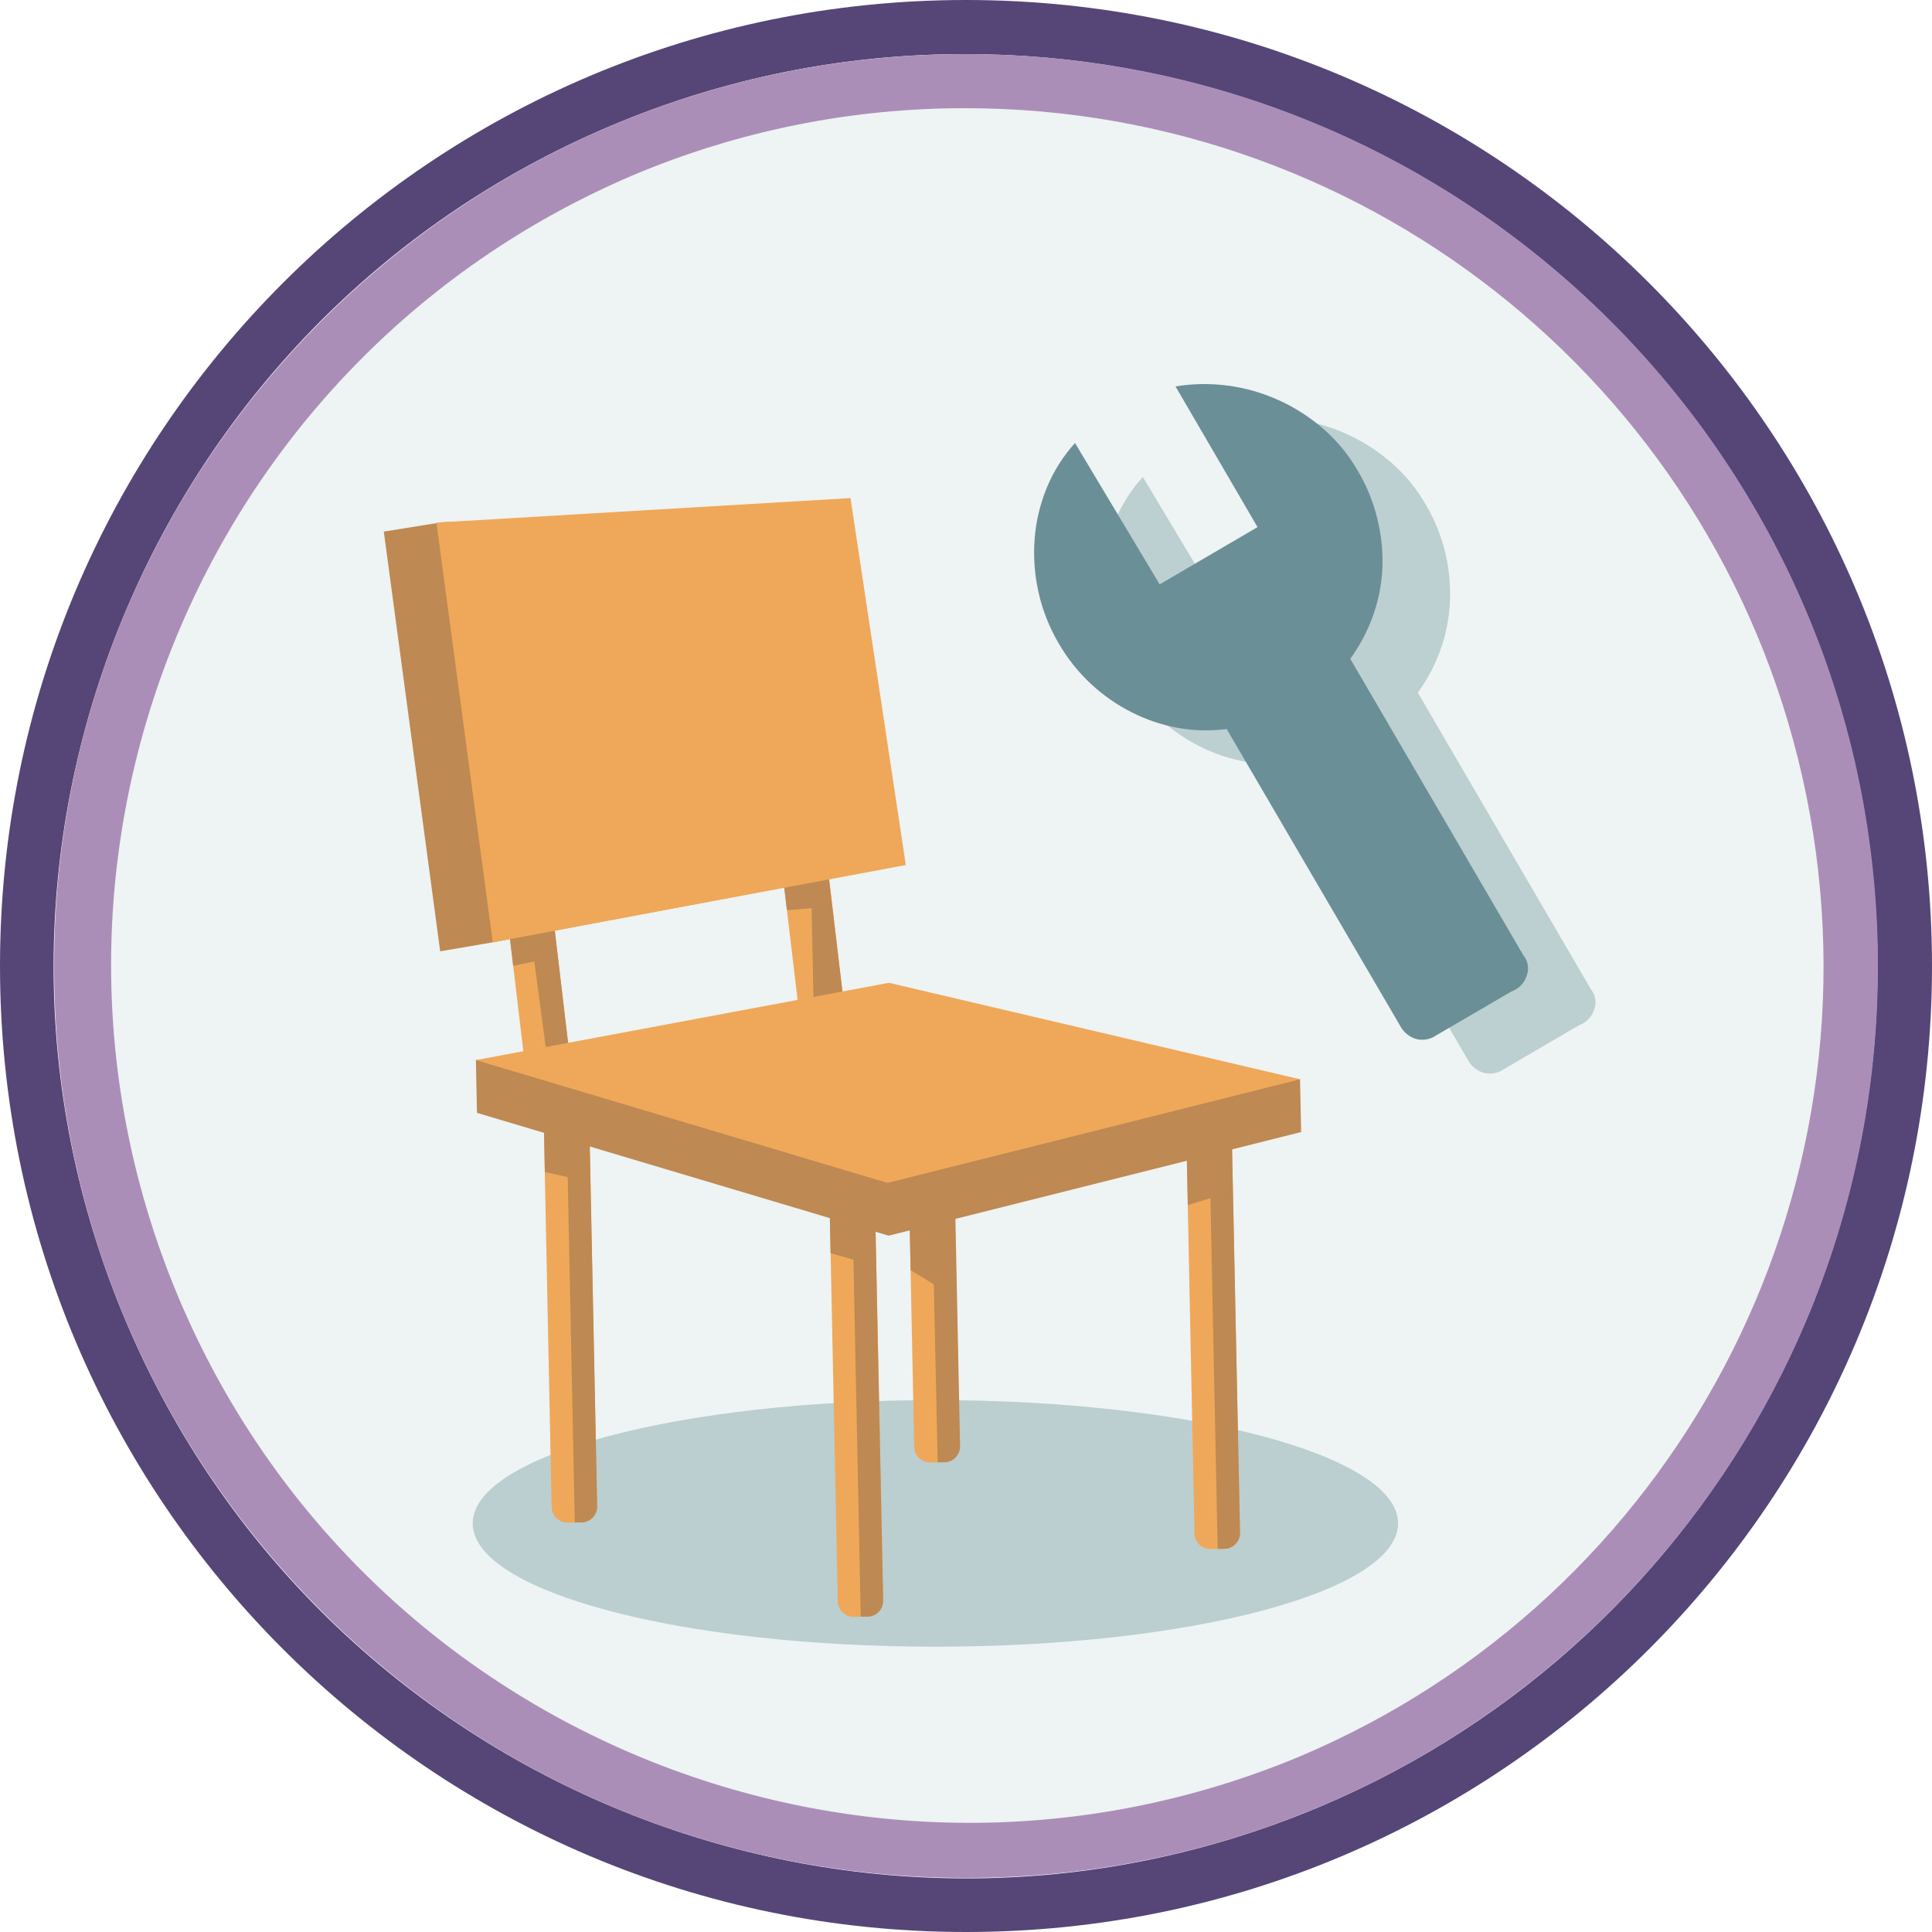
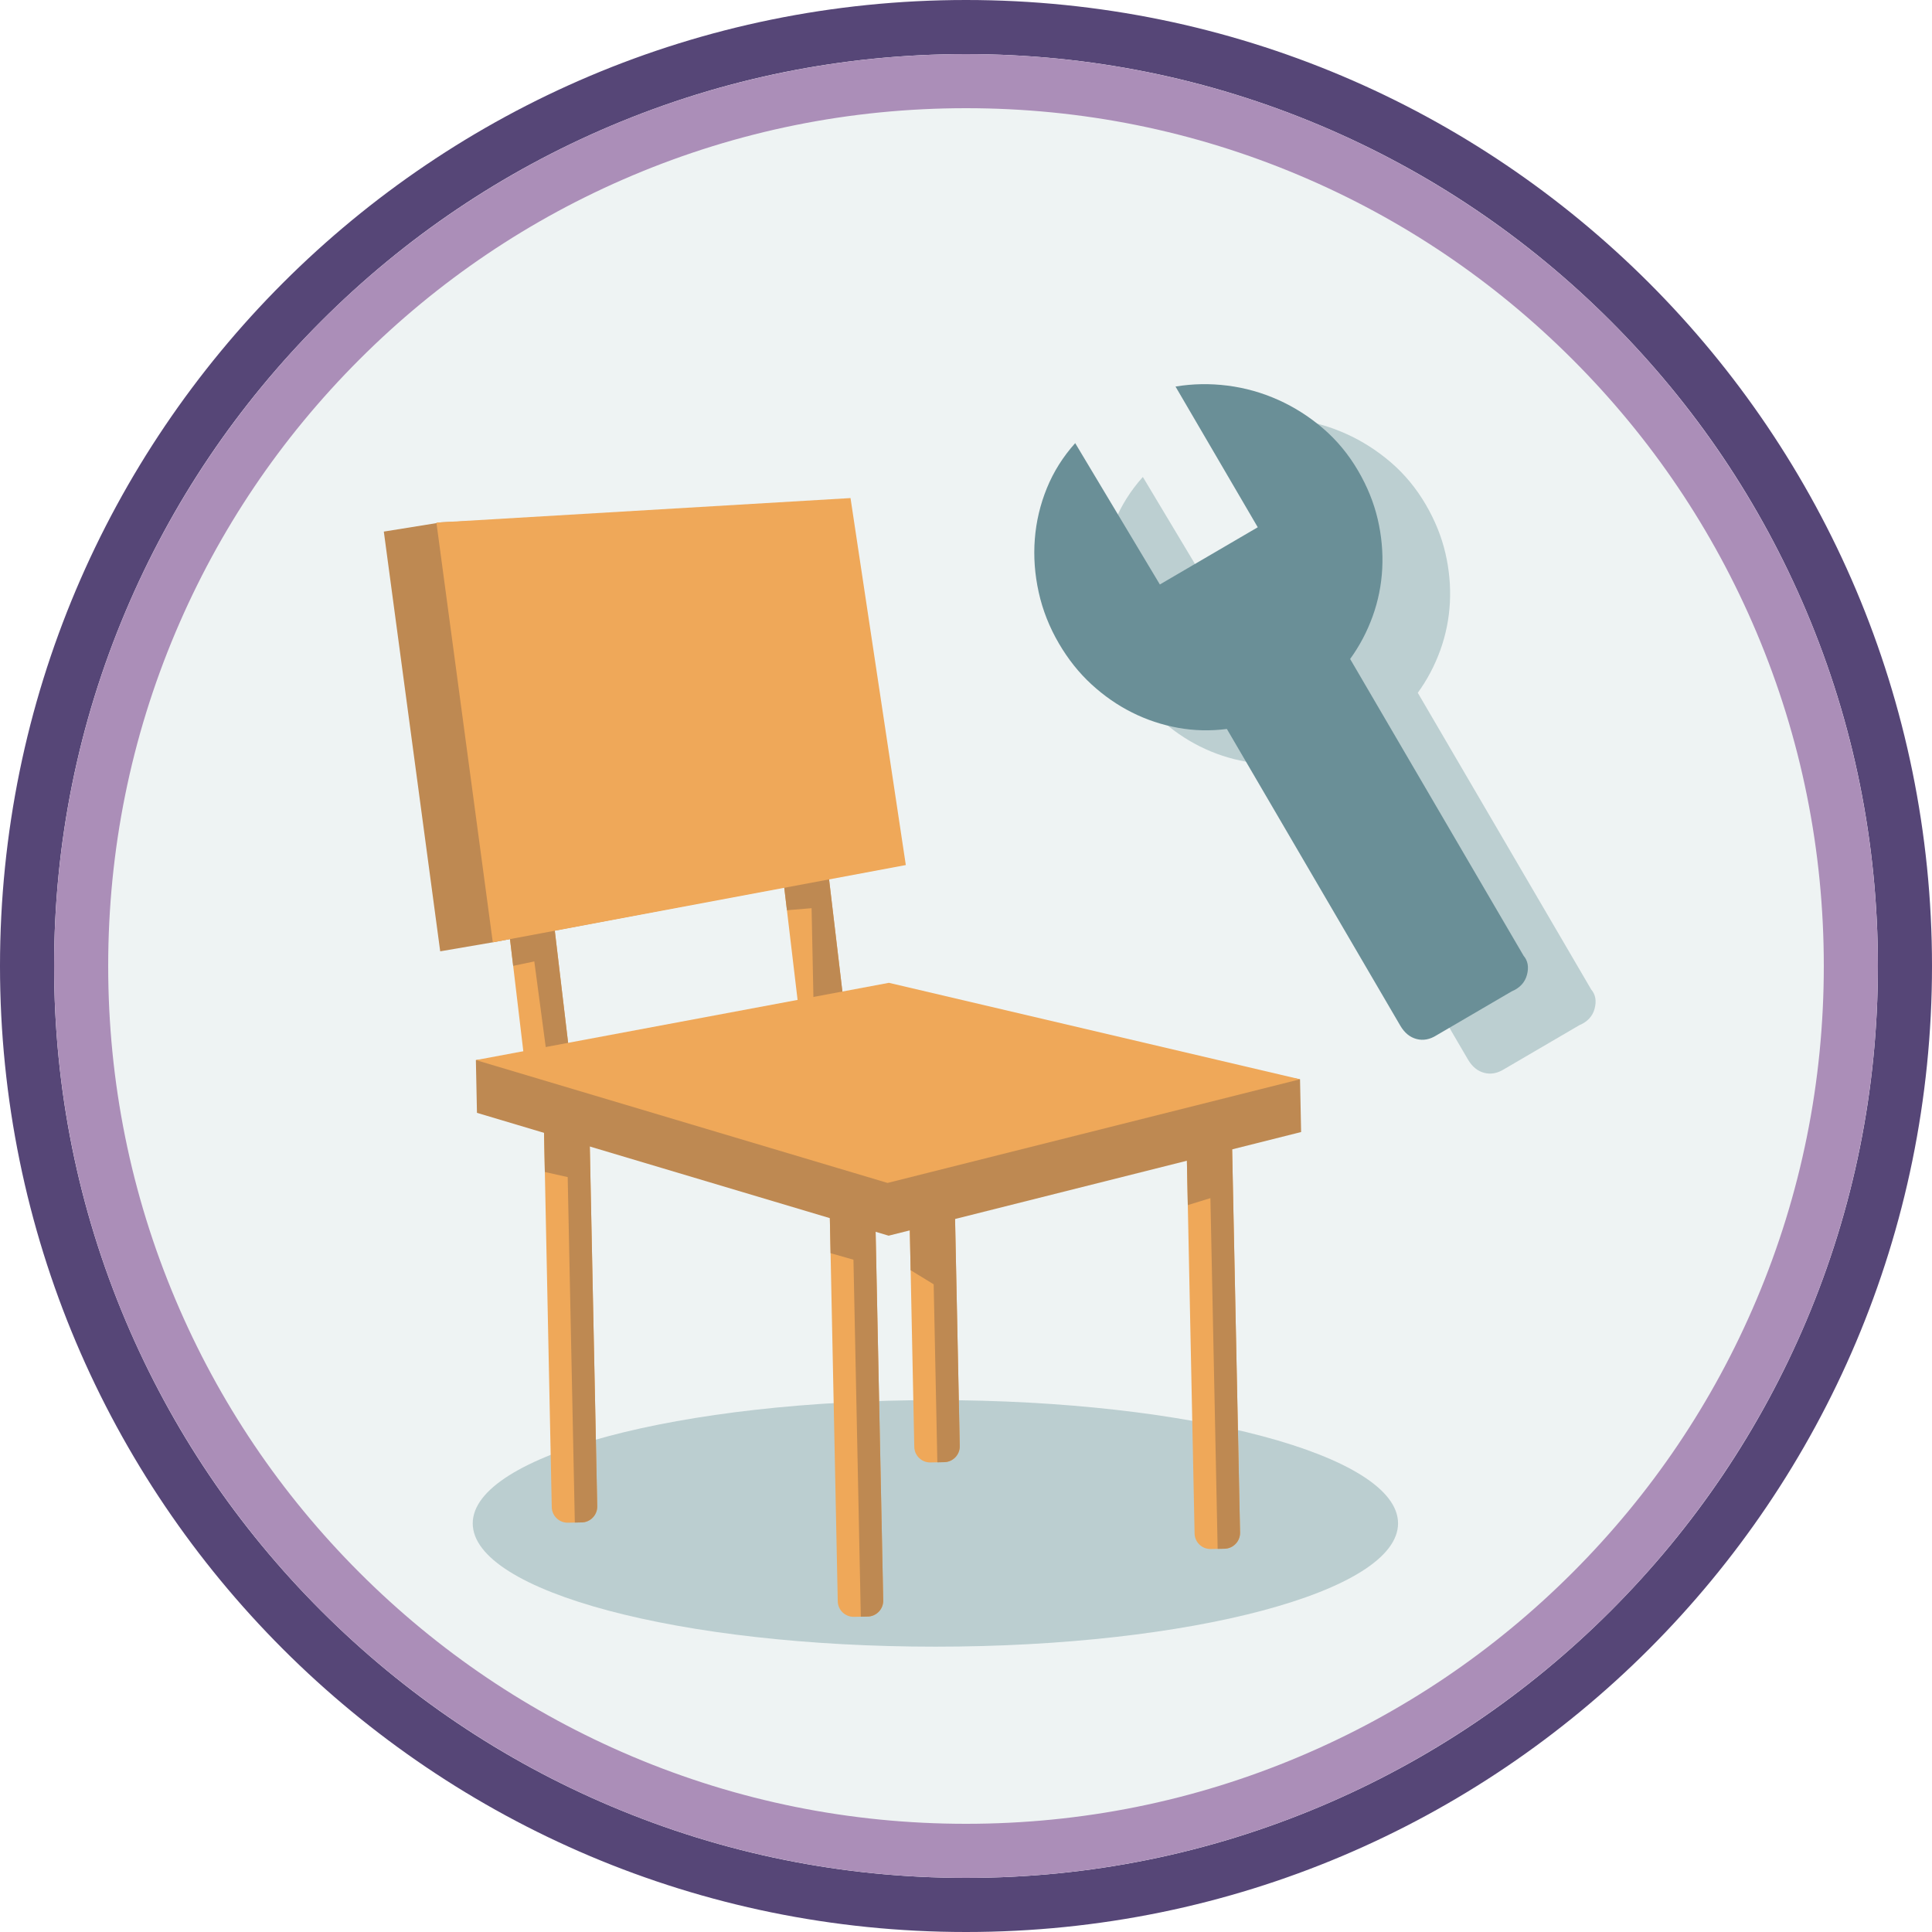
- <svg xmlns="http://www.w3.org/2000/svg" id="Graphics" x="0px" y="0px" width="500px" height="500px" viewBox="0 0 500 500" enable-background="new 0 0 500 500" xml:space="preserve">
-   <defs>
-     <style>.cls-1{fill:#564677;}.cls-2{fill:#eef3f3;}.cls-3{fill:#ab8eb8;}.cls-4{fill:#bbced0;}.cls-5{fill:#efa859;}.cls-6{fill:#be8952;}.cls-7{fill:#bccfd1;}.cls-8{fill:#6a8f97;}</style>
-   </defs>
-   <path class="cls-1" d="M250.24,14A236.07,236.07,0,0,1,342.1,467.46,236.06,236.06,0,0,1,158.38,32.54,234.51,234.51,0,0,1,250.24,14m0-14C112.17,0,.24,111.93.24,250s111.93,250,250,250,250-111.93,250-250S388.31,0,250.24,0h0Z" transform="translate(-0.24)" />
-   <path class="cls-2" d="M250.24,479A229,229,0,0,1,88.32,88.08,229,229,0,1,1,412.16,411.92,227.5,227.5,0,0,1,250.24,479Z" transform="translate(-0.24)" />
-   <path class="cls-3" d="M250.24,28a222.06,222.06,0,0,1,86.4,426.56A222.06,222.06,0,0,1,163.84,45.44,220.58,220.58,0,0,1,250.24,28m0-14c-130.33,0-236,105.67-236,236s105.67,236,236,236,236-105.67,236-236S380.57,14,250.24,14h0Z" transform="translate(-0.24)" />
-   <path class="cls-4" d="M242.32,426.16c66.12,0,119.73-14.29,119.73-31.91s-53.61-31.9-119.73-31.9-119.74,14.28-119.74,31.9,53.61,31.91,119.74,31.91" transform="translate(-0.24)" />
-   <path class="cls-5" d="M228.82,414.18a4.11,4.11,0,0,1-4,4.18l-3.58.07a4.11,4.11,0,0,1-4.18-4l-2.14-103.88a4.11,4.11,0,0,1,4-4.18l3.58-.07a4.11,4.11,0,0,1,4.18,4ZM319,292.75a4.11,4.11,0,0,0-4.18-4l-3.58.07a4.11,4.11,0,0,0-4,4.18l2.14,103.88a4.11,4.11,0,0,0,4.18,4l3.58-.07a4.11,4.11,0,0,0,4-4.18Zm-166.36-6.81a4.11,4.11,0,0,0-4.18-4l-3.58.07a4.11,4.11,0,0,0-4,4.18L143,390.06a4.11,4.11,0,0,0,4.18,4l3.58-.07a4.11,4.11,0,0,0,4-4.18Zm93.82-15.59a4.11,4.11,0,0,0-4.18-4l-3.58.07a4.11,4.11,0,0,0-4,4.18l2.14,103.88a4.11,4.11,0,0,0,4.18,4l3.58-.07a4.11,4.11,0,0,0,4-4.18ZM135.77,173.08a4.11,4.11,0,0,0-4.55-3.58l-3.55.42a4.11,4.11,0,0,0-3.58,4.55l12.25,103.17a4.11,4.11,0,0,0,4.55,3.58l3.55-.42a4.11,4.11,0,0,0,3.58-4.55Zm71.93-5.26a4.11,4.11,0,0,0-4.55-3.58l-3.55.42a4.11,4.11,0,0,0-3.58,4.55l12.25,103.17a4.11,4.11,0,0,0,4.55,3.58l3.55-.42A4.11,4.11,0,0,0,220,271Z" transform="translate(-0.24)" />
-   <path class="cls-6" d="M222.49,306.3l-3.58.07a4.11,4.11,0,0,0-4,4.18l0.28,13.77,5.92,1.69L223,418.4l1.79,0a4.11,4.11,0,0,0,4-4.18l-2.14-103.88A4.11,4.11,0,0,0,222.49,306.3Z" transform="translate(-0.24)" />
-   <path class="cls-6" d="M234.84,276.83l1.07,51.9,6,3.65,1,46.06,1.79,0a4.11,4.11,0,0,0,4-4.18l-2-97.93Z" transform="translate(-0.24)" />
-   <path class="cls-6" d="M314.84,288.74l-3.58.07a4.11,4.11,0,0,0-4,4.18l0.39,18.88,5.85-1.8,1.87,90.77,1.79,0a4.11,4.11,0,0,0,4-4.18L319,292.75A4.11,4.11,0,0,0,314.84,288.74Z" transform="translate(-0.24)" />
-   <path class="cls-6" d="M152.66,285.94a4.11,4.11,0,0,0-4.18-4l-3.58.07a4.11,4.11,0,0,0-4,4.18l0.35,17.12,5.91,1.32L149,394l1.79,0a4.11,4.11,0,0,0,4-4.18Z" transform="translate(-0.24)" />
-   <path class="cls-6" d="M140.89,281.22l2-.24-3.42.15A4.05,4.05,0,0,0,140.89,281.22Z" transform="translate(-0.24)" />
-   <polygon class="cls-6" points="132.81 249.97 138.28 248.81 141.91 276.05 147.59 274.65 139.13 203.42 127.56 205.76 132.81 249.97" />
-   <polygon class="cls-6" points="198.42 191.43 203.66 235.57 210.04 235.04 210.63 263.59 218.8 263.27 209.99 189.09 198.42 191.43" />
-   <polygon class="cls-6" points="336.73 292.97 229.98 319.79 123.44 288 123.16 274.35 230.19 261.18 336.45 279.32 336.73 292.97" />
-   <polygon class="cls-5" points="336.45 279.32 229.7 306.14 123.16 274.35 230.05 254.35 336.45 279.32" />
-   <polygon class="cls-6" points="206.5 131.23 114.29 135.17 99.33 137.58 113.92 246.2 127.53 243.87 220.81 226.2 206.5 131.23" />
-   <polygon class="cls-5" points="220.11 128.9 112.94 135.25 127.53 243.87 234.42 223.87 220.11 128.9" />
-   <path class="cls-7" d="M412,256.09a5.14,5.14,0,0,1,.89,4.92,6.32,6.32,0,0,1-4,4.32l-19.4,11.34a6.39,6.39,0,0,1-5.2,1,6.89,6.89,0,0,1-4.21-3.45l-44.89-76.79a41,41,0,0,1-12.66-.3,43.85,43.85,0,0,1-11.87-4,45.76,45.76,0,0,1-10.49-7.28,45.06,45.06,0,0,1-8.45-10.59A45.63,45.63,0,0,1,286.56,162a46.6,46.6,0,0,1-1-13.75,43.7,43.7,0,0,1,3.12-13.18A39.89,39.89,0,0,1,296,123.43L317.92,160l25.33-14.81L322,108.79a46.55,46.55,0,0,1,26.58,3.45,47.87,47.87,0,0,1,11.63,7.41,42.66,42.66,0,0,1,9,10.92,45.26,45.26,0,0,1,5.09,12.56,45.83,45.83,0,0,1,1.17,12.79A42.74,42.74,0,0,1,373,168.26a44.39,44.39,0,0,1-5.83,11Z" transform="translate(-0.24)" />
-   <path class="cls-8" d="M394.54,247.33a5.14,5.14,0,0,1,.89,4.92,6.32,6.32,0,0,1-4,4.32L372,267.91a6.39,6.39,0,0,1-5.2,1,6.89,6.89,0,0,1-4.21-3.45l-44.89-76.79a41,41,0,0,1-12.66-.3,43.85,43.85,0,0,1-11.87-4,45.76,45.76,0,0,1-10.49-7.28,45.06,45.06,0,0,1-8.45-10.59,45.63,45.63,0,0,1-5.23-13.27,46.6,46.6,0,0,1-1-13.75,43.7,43.7,0,0,1,3.12-13.18,39.89,39.89,0,0,1,7.33-11.65l21.91,36.58,25.33-14.81L304.46,100A46.55,46.55,0,0,1,331,103.49a47.87,47.87,0,0,1,11.63,7.41,42.66,42.66,0,0,1,9,10.92,45.26,45.26,0,0,1,5.09,12.56A45.83,45.83,0,0,1,358,147.16a42.74,42.74,0,0,1-2.48,12.34,44.39,44.39,0,0,1-5.83,11Z" transform="translate(-0.24)" />
+ <svg xmlns="http://www.w3.org/2000/svg" version="1.1" id="Graphics" x="0px" y="0px" viewBox="0 0 500 500" enable-background="new 0 0 500 500" xml:space="preserve">
+   <g>
+     <g>
+       <g>
+         <g>
+           <path fill="#564677" d="M250,14c31.866,0,62.771,6.238,91.857,18.54c28.101,11.886,53.341,28.904,75.02,50.583      c21.678,21.678,38.697,46.919,50.583,75.02C479.762,187.229,486,218.134,486,250c0,31.866-6.238,62.771-18.54,91.857      c-11.886,28.101-28.904,53.341-50.583,75.02c-21.678,21.678-46.919,38.697-75.02,50.583C312.771,479.762,281.866,486,250,486      s-62.771-6.238-91.857-18.54c-28.101-11.886-53.341-28.904-75.02-50.583c-21.678-21.678-38.697-46.919-50.583-75.02      C20.238,312.771,14,281.866,14,250c0-31.866,6.238-62.771,18.54-91.857c11.886-28.101,28.904-53.341,50.583-75.02      c21.678-21.678,46.919-38.697,75.02-50.583C187.229,20.238,218.134,14,250,14 M250,0C111.93,0,0,111.929,0,250      c0,138.07,111.93,250,250,250s250-111.93,250-250C500,111.929,388.07,0,250,0L250,0z" />
+         </g>
+         <g>
+           <path fill="#EEF3F3" d="M250,479c-61.165,0-118.67-23.821-161.924-67.075C44.821,368.67,21,311.165,21,250      c0-61.164,23.821-118.67,67.076-161.924S188.836,21,250,21c61.165,0,118.67,23.821,161.925,67.076      C455.179,131.33,479,188.836,479,250c0,61.165-23.821,118.67-67.075,161.925C368.67,455.179,311.165,479,250,479z" />
+           <path fill="#AB8EB8" d="M250,28c29.974,0,59.045,5.868,86.405,17.441c26.434,11.181,50.177,27.191,70.57,47.584      s36.403,44.137,47.584,70.57C466.132,190.956,472,220.026,472,250c0,29.974-5.868,59.045-17.441,86.405      c-11.181,26.434-27.191,50.177-47.584,70.57c-20.393,20.393-44.136,36.403-70.57,47.584C309.045,466.132,279.974,472,250,472      c-29.974,0-59.044-5.868-86.404-17.441c-26.434-11.181-50.177-27.191-70.57-47.584c-20.393-20.393-36.403-44.137-47.584-70.57      C33.868,309.045,28,279.974,28,250c0-29.974,5.868-59.044,17.441-86.404c11.181-26.434,27.191-50.177,47.584-70.57      c20.393-20.393,44.137-36.403,70.57-47.584C190.956,33.868,220.026,28,250,28 M250,14C119.669,14,14,119.669,14,250      c0,130.332,105.669,236,236,236c130.332,0,236-105.668,236-236C486,119.669,380.332,14,250,14L250,14z" />
+         </g>
+       </g>
+     </g>
+     <g>
+       <path fill="#BBCED0" d="M242.083,426.158c66.124,0,119.732-14.286,119.732-31.91c0-17.617-53.607-31.901-119.732-31.901    c-66.131,0-119.741,14.284-119.741,31.901C122.341,411.871,175.951,426.158,242.083,426.158" />
+       <g>
+         <g>
+           <path fill="#EFA859" d="M228.579,414.182c0.046,2.253-1.758,4.134-4.011,4.18l-3.577,0.074c-2.253,0.047-4.134-1.758-4.18-4.011      l-2.144-103.876c-0.046-2.253,1.758-4.134,4.011-4.18l3.577-0.074c2.253-0.047,4.134,1.758,4.18,4.011L228.579,414.182z       M318.781,292.752c-0.047-2.253-1.928-4.057-4.18-4.011l-3.577,0.074c-2.253,0.047-4.057,1.928-4.011,4.18l2.144,103.876      c0.046,2.253,1.927,4.057,4.18,4.011l3.577-0.074c2.253-0.047,4.057-1.928,4.011-4.18L318.781,292.752z M152.419,285.943      c-0.046-2.253-1.928-4.057-4.18-4.011l-3.577,0.074c-2.253,0.047-4.057,1.928-4.011,4.18l2.144,103.876      c0.046,2.253,1.928,4.057,4.18,4.011l3.577-0.074c2.253-0.046,4.057-1.927,4.011-4.18L152.419,285.943z M246.24,270.349      c-0.046-2.253-1.928-4.057-4.18-4.011l-3.577,0.074c-2.253,0.046-4.057,1.927-4.011,4.18l2.144,103.876      c0.046,2.253,1.928,4.057,4.18,4.011l3.577-0.074c2.253-0.047,4.057-1.928,4.011-4.18L246.24,270.349z M135.532,173.076      c-0.266-2.237-2.314-3.85-4.551-3.585l-3.552,0.422c-2.237,0.266-3.85,2.314-3.585,4.551l12.251,103.173      c0.266,2.237,2.314,3.85,4.551,3.585l3.552-0.422c2.237-0.266,3.85-2.314,3.585-4.551L135.532,173.076z M207.467,167.819      c-0.266-2.237-2.314-3.85-4.551-3.585l-3.552,0.422c-2.237,0.266-3.85,2.314-3.585,4.551L208.03,272.38      c0.266,2.237,2.314,3.85,4.551,3.585l3.552-0.422c2.237-0.266,3.85-2.314,3.585-4.551L207.467,167.819z" />
+           <g>
+             <path fill="#BE8952" d="M222.255,306.296l-3.577,0.074c-2.253,0.047-4.057,1.927-4.011,4.18l0.284,13.772l5.921,1.688       l1.907,92.39l1.788-0.037c2.253-0.047,4.057-1.927,4.011-4.18l-2.144-103.876C226.389,308.054,224.508,306.249,222.255,306.296       z" />
+             <path fill="#BE8952" d="M234.601,276.826l1.071,51.903l5.962,3.651l0.951,46.062l1.788-0.037       c2.253-0.047,4.057-1.927,4.011-4.18l-2.022-97.931L234.601,276.826z" />
+             <path fill="#BE8952" d="M314.601,288.741l-3.577,0.074c-2.253,0.047-4.057,1.928-4.011,4.18l0.39,18.882l5.849-1.803       l1.874,90.771l1.788-0.037c2.253-0.046,4.057-1.927,4.011-4.18l-2.144-103.876C318.734,290.5,316.853,288.695,314.601,288.741z       " />
+             <path fill="#BE8952" d="M152.419,285.943c-0.046-2.252-1.927-4.057-4.18-4.011l-3.577,0.074       c-2.253,0.047-4.057,1.928-4.011,4.18l0.353,17.123l5.914,1.321l1.846,89.406l1.788-0.037c2.253-0.047,4.057-1.927,4.011-4.18       L152.419,285.943z" />
+             <path fill="#BE8952" d="M140.646,281.221l2.012-0.239l-3.423,0.155C139.686,281.243,140.161,281.279,140.646,281.221z" />
+             <polygon fill="#BE8952" points="132.809,249.965 138.277,248.813 141.912,276.053 147.593,274.65 139.135,203.416        127.56,205.756      " />
+             <polygon fill="#BE8952" points="198.418,191.431 203.659,235.569 210.036,235.04 210.625,263.586 218.801,263.269        209.993,189.091      " />
+           </g>
+         </g>
+         <g>
+           <polygon fill="#BE8952" points="336.729,292.969 229.98,319.794 123.438,288.002 123.156,274.351 230.187,261.178       336.447,279.318     " />
+           <polygon fill="#EFA859" points="336.447,279.318 229.698,306.142 123.156,274.351 230.046,254.352     " />
+         </g>
+         <g>
+           <polygon fill="#BE8952" points="206.505,131.23 114.294,135.167 99.333,137.576 113.925,246.202 127.535,243.873       220.815,226.204     " />
+           <polygon fill="#EFA859" points="220.114,128.9 112.943,135.247 127.535,243.873 234.424,223.874     " />
+         </g>
+       </g>
+     </g>
+     <g>
+       <path fill="#BCCFD1" d="M411.806,256.088c1.111,1.297,1.407,2.941,0.887,4.925c-0.521,1.987-1.849,3.427-3.981,4.319    l-19.396,11.337c-1.743,1.106-3.476,1.435-5.201,0.982c-1.725-0.452-3.128-1.603-4.207-3.449l-44.885-76.792    c-4.28,0.554-8.498,0.453-12.657-0.303c-4.159-0.755-8.117-2.07-11.868-3.95c-3.755-1.877-7.251-4.302-10.493-7.276    c-3.243-2.971-6.061-6.504-8.45-10.595c-2.47-4.222-4.214-8.646-5.234-13.271c-1.023-4.625-1.356-9.208-1.002-13.753    c0.353-4.542,1.393-8.936,3.12-13.175c1.725-4.24,4.168-8.124,7.329-11.652l21.913,36.581l25.334-14.807l-21.286-36.417    c4.437-0.735,8.928-0.814,13.469-0.239c4.541,0.578,8.911,1.808,13.11,3.689c4.198,1.884,8.075,4.354,11.632,7.407    c3.556,3.056,6.566,6.694,9.036,10.916c2.389,4.091,4.085,8.277,5.085,12.562c0.998,4.284,1.387,8.549,1.17,12.792    c-0.22,4.245-1.047,8.356-2.481,12.337c-1.437,3.98-3.379,7.661-5.828,11.041L411.806,256.088z" />
+     </g>
+     <g>
+       <path fill="#6A8F97" d="M394.297,247.334c1.111,1.297,1.407,2.941,0.887,4.925c-0.521,1.987-1.849,3.427-3.981,4.319    l-19.396,11.337c-1.743,1.106-3.476,1.435-5.201,0.982c-1.725-0.452-3.128-1.603-4.207-3.449l-44.885-76.792    c-4.28,0.554-8.498,0.453-12.657-0.303c-4.159-0.755-8.117-2.07-11.868-3.95c-3.755-1.877-7.251-4.302-10.493-7.276    c-3.243-2.971-6.061-6.504-8.45-10.595c-2.47-4.222-4.214-8.646-5.234-13.271c-1.023-4.625-1.356-9.209-1.002-13.753    c0.353-4.542,1.393-8.936,3.12-13.175c1.725-4.24,4.168-8.124,7.329-11.652l21.913,36.581l25.334-14.807l-21.286-36.417    c4.437-0.735,8.928-0.814,13.469-0.239c4.541,0.578,8.911,1.808,13.11,3.689c4.198,1.884,8.075,4.354,11.632,7.407    c3.556,3.056,6.566,6.694,9.036,10.916c2.389,4.091,4.085,8.277,5.085,12.562c0.998,4.284,1.387,8.549,1.17,12.792    c-0.22,4.245-1.047,8.356-2.481,12.337c-1.437,3.98-3.379,7.661-5.828,11.041L394.297,247.334z" />
+     </g>
+   </g>
+   <g>
+ </g>
+   <g>
+ </g>
+   <g>
+ </g>
+   <g>
+ </g>
+   <g>
+ </g>
+   <g>
+ </g>
+   <g>
+ </g>
+   <g>
+ </g>
+   <g>
+ </g>
+   <g>
+ </g>
+   <g>
+ </g>
+   <g>
+ </g>
+   <g>
+ </g>
+   <g>
+ </g>
+   <g>
+ </g>
</svg>
